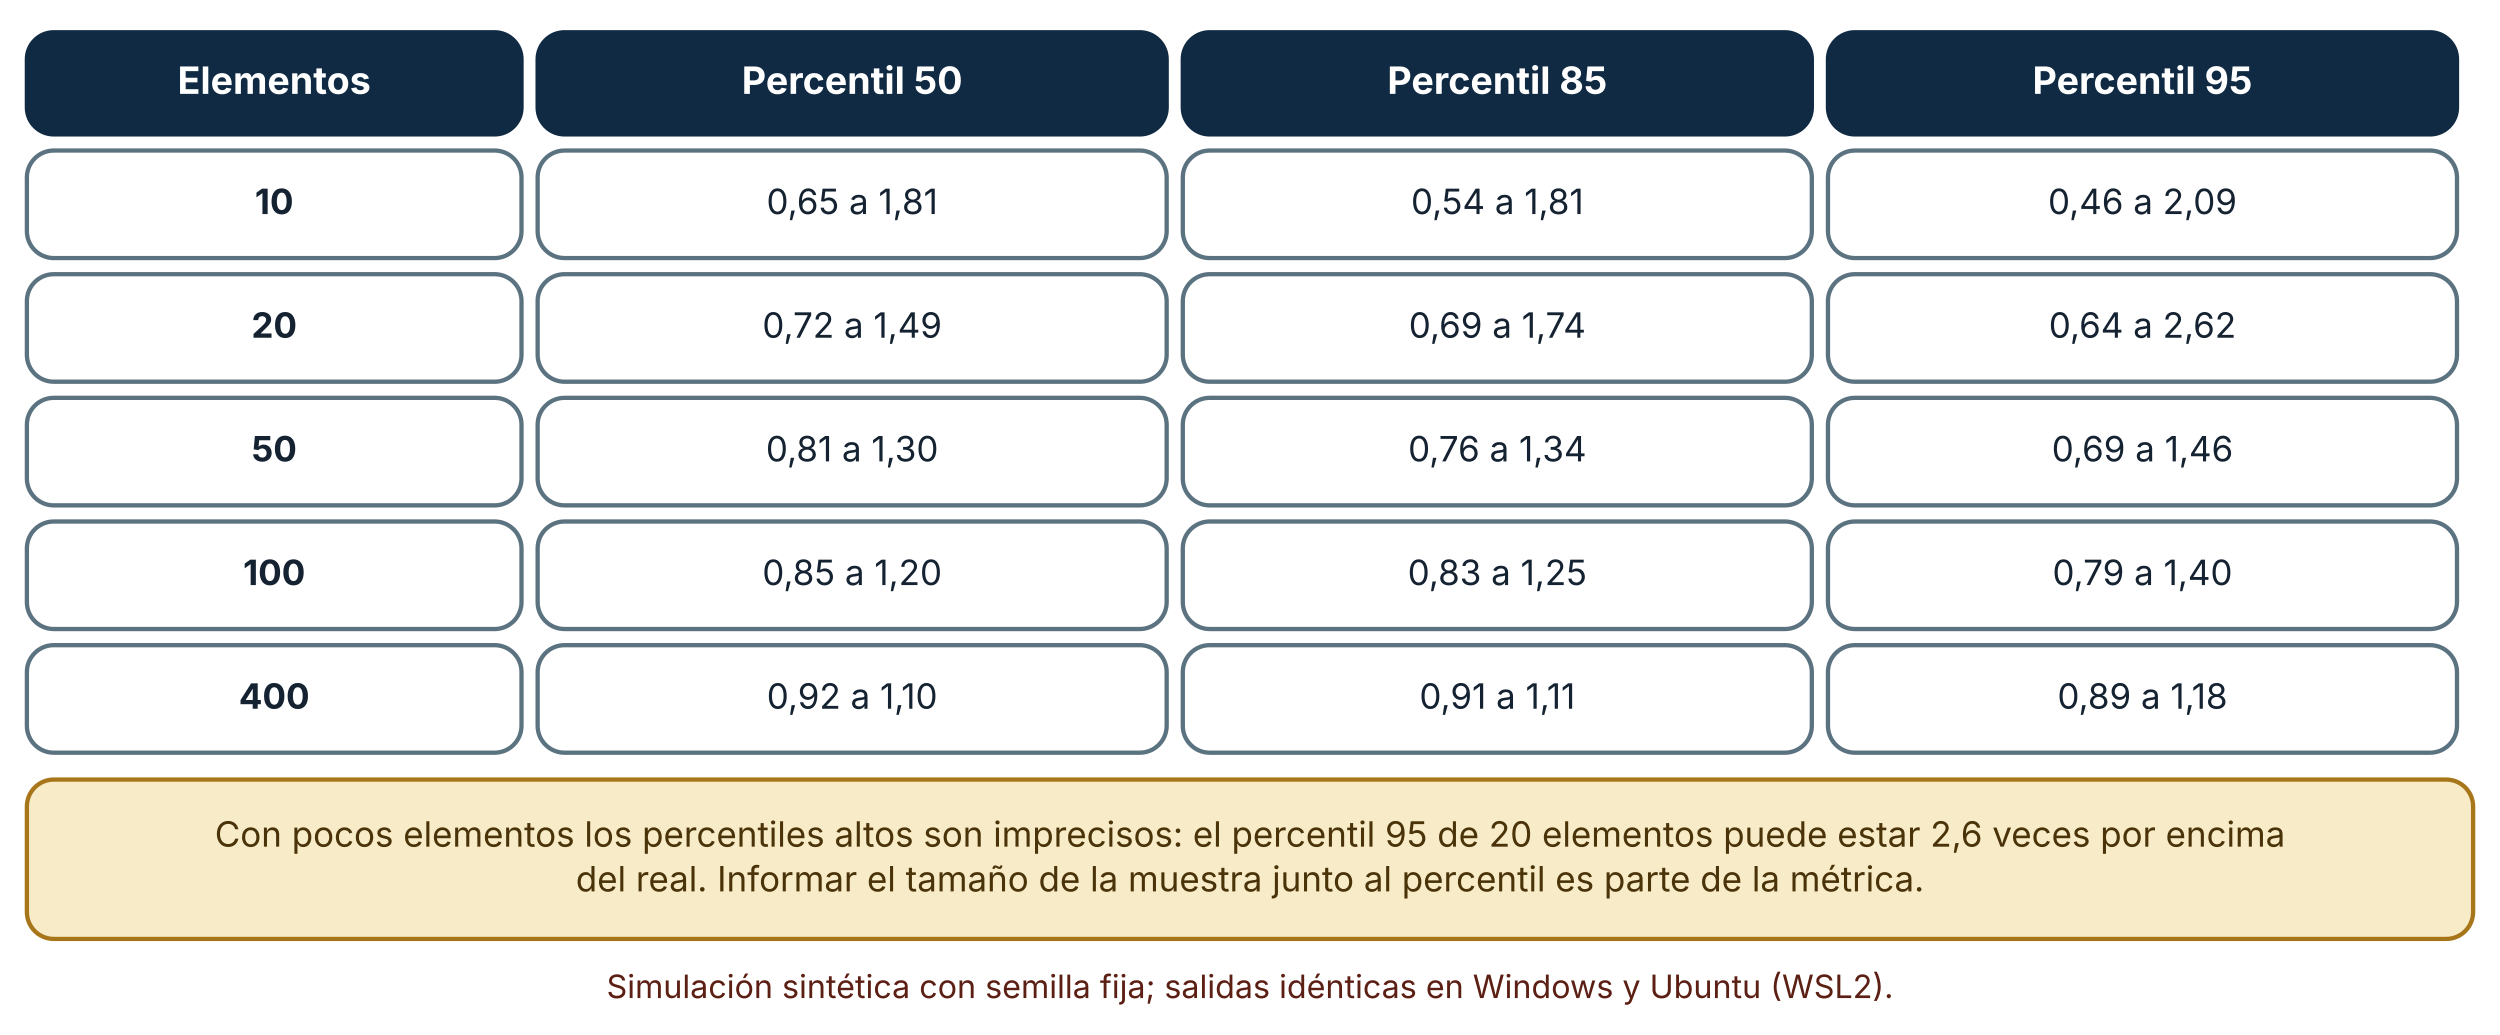
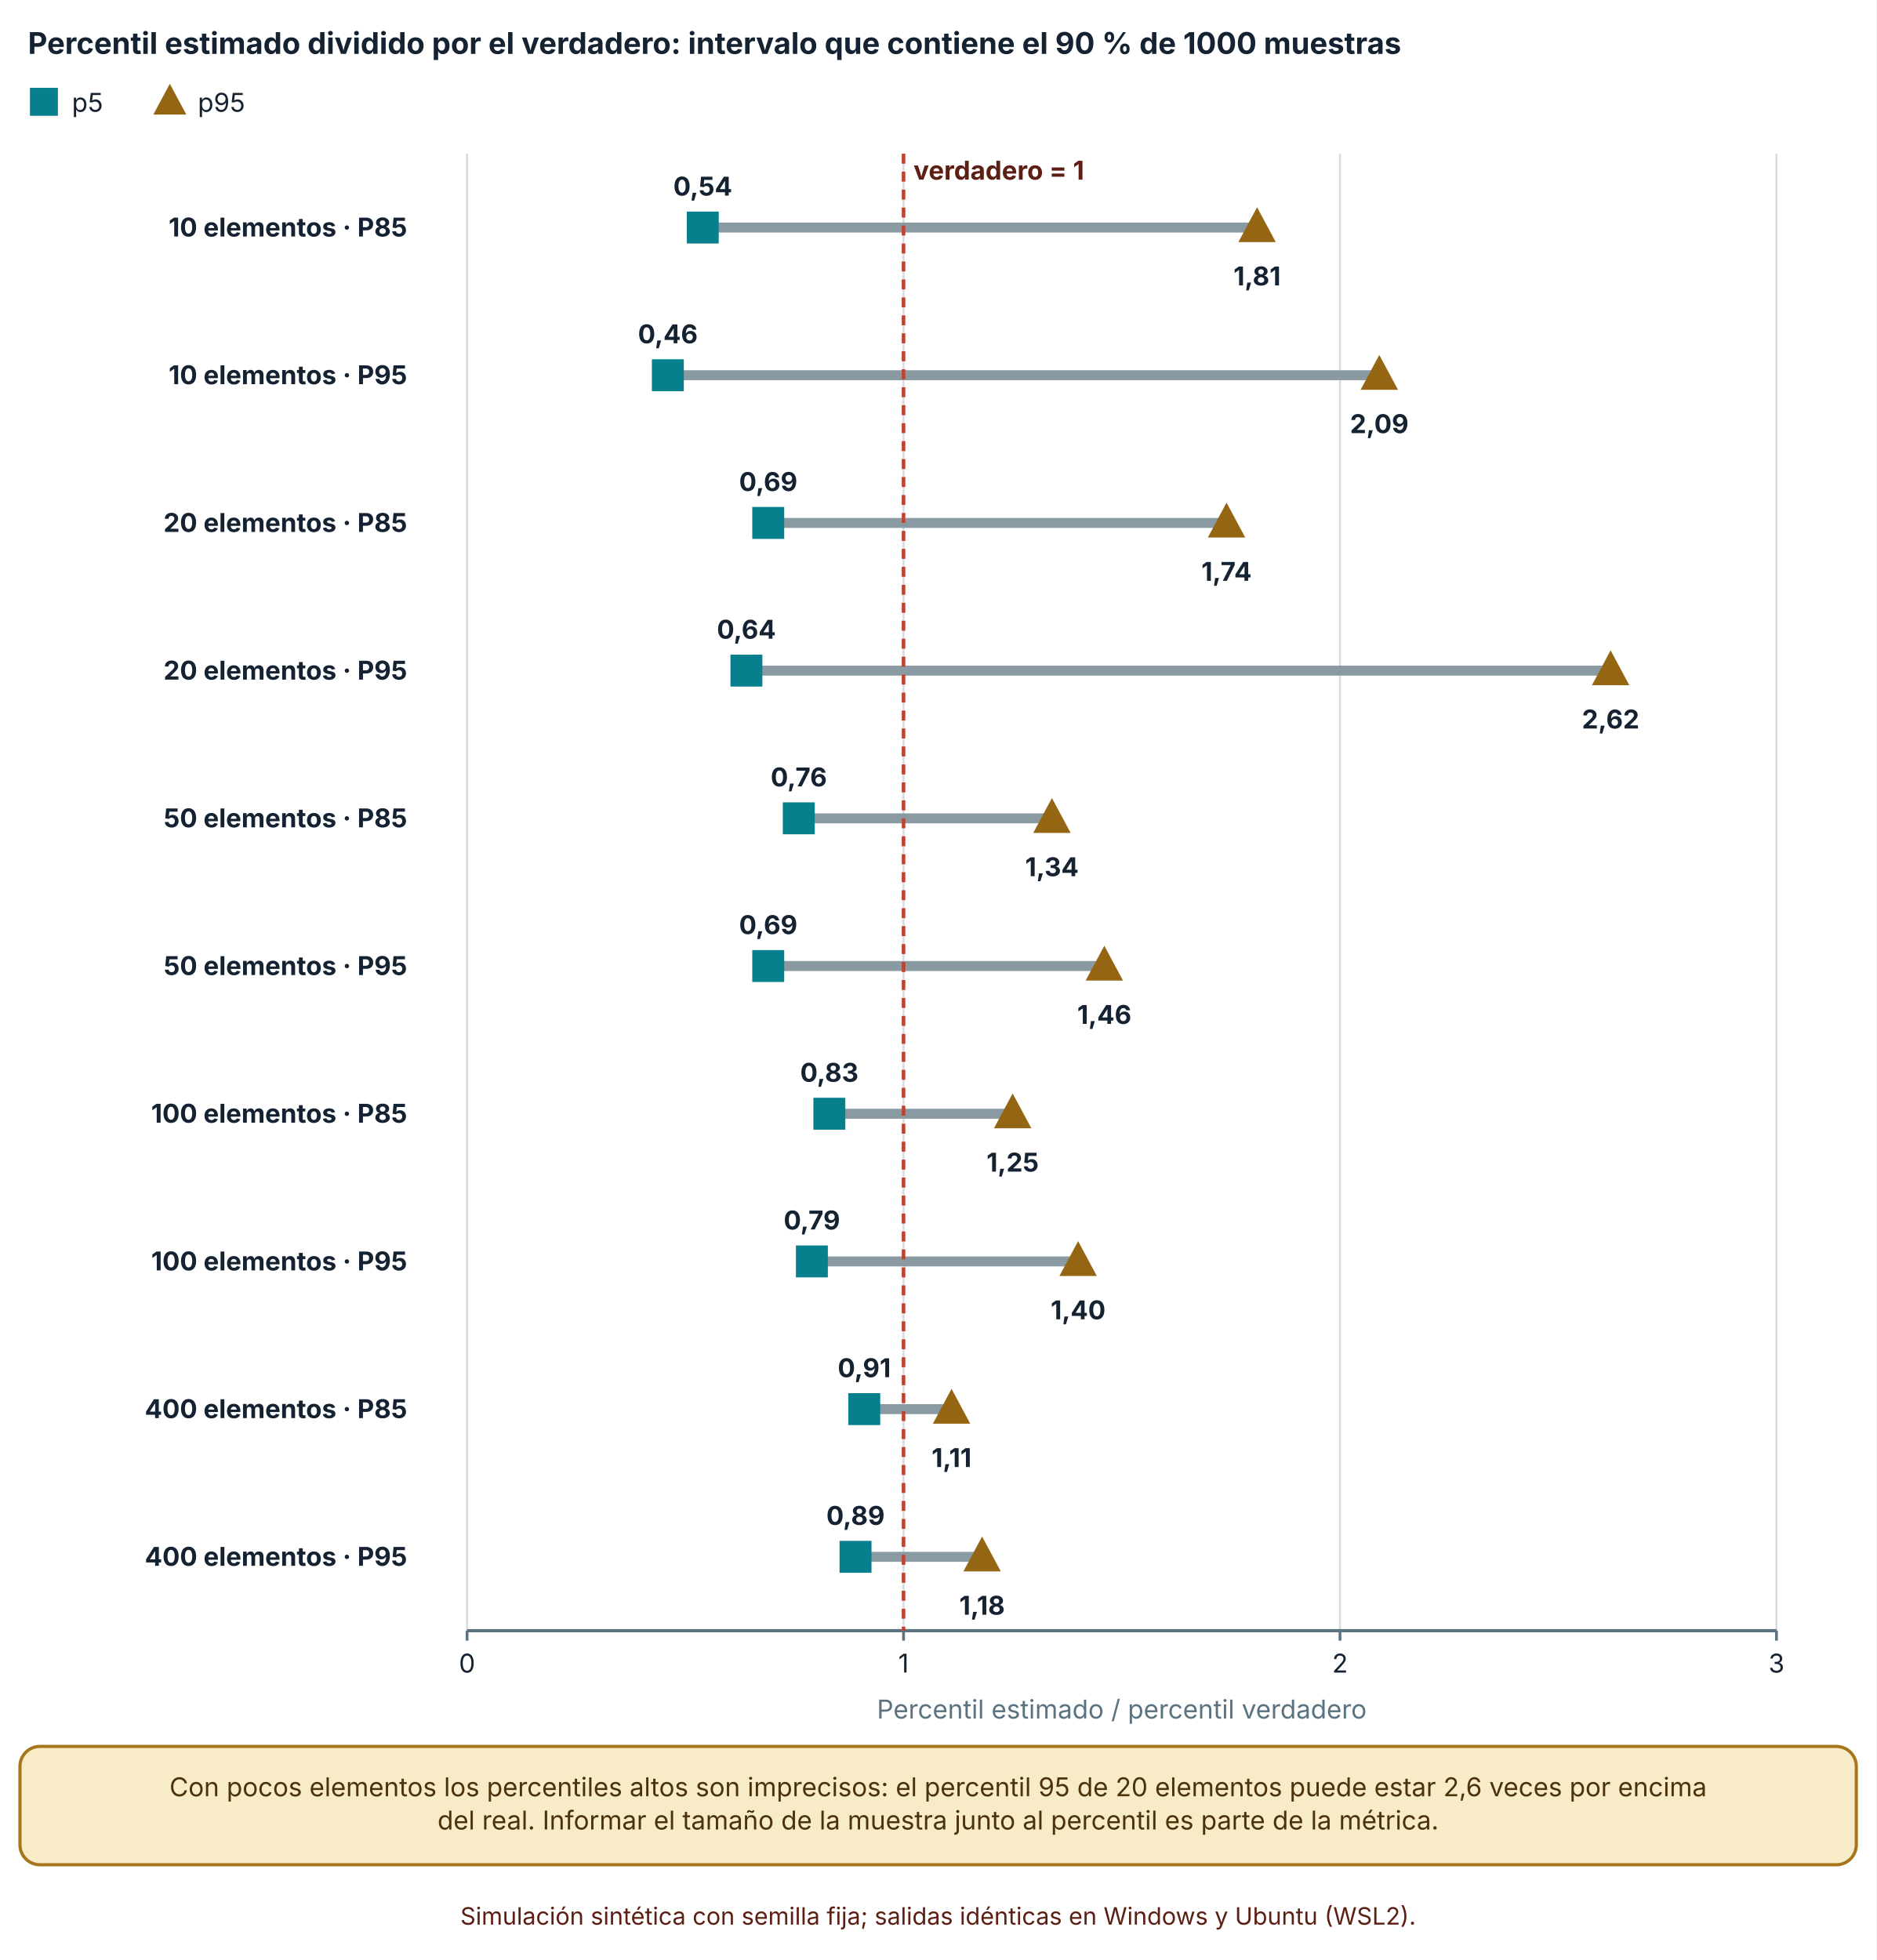
- <svg xmlns="http://www.w3.org/2000/svg" viewBox="0 0 930 385" width="930" height="385" role="img" aria-labelledby="t d" font-family="Inter, 'Segoe UI', system-ui, -apple-system, sans-serif">
+ <svg xmlns="http://www.w3.org/2000/svg" viewBox="0 0 940 982" width="940" height="982" role="img" aria-labelledby="t d" font-family="Inter, 'Segoe UI', system-ui, -apple-system, sans-serif">
  <defs>
    <marker id="arrow" viewBox="0 0 10 10" refX="9" refY="5" markerWidth="8" markerHeight="8" orient="auto-start-reverse">
      <path d="M0,0 L10,5 L0,10 z" fill="#32505f" />
    </marker>
    <marker id="arrow-coral" viewBox="0 0 10 10" refX="9" refY="5" markerWidth="8" markerHeight="8" orient="auto-start-reverse">
      <path d="M0,0 L10,5 L0,10 z" fill="#c0432f" />
    </marker>
  </defs>
-   <rect width="930" height="385" fill="#ffffff" />
-   <rect x="10" y="12" width="184" height="38" rx="10" fill="#102a43" stroke="#102a43" stroke-width="1.6" />
-   <text x="102" y="34.92" font-size="14" text-anchor="middle" font-weight="700" fill="#ffffff">
-     <tspan x="102" dy="0">Elementos</tspan>
+   <rect width="940" height="982" fill="#ffffff" />
+   <text x="14" y="27" font-size="15" text-anchor="start" font-weight="700" fill="#142231">
+     <tspan x="14" dy="0">Percentil estimado dividido por el verdadero: intervalo que contiene el 90 % de 1000 muestras</tspan>
  </text>
-   <rect x="200" y="12" width="234" height="38" rx="10" fill="#102a43" stroke="#102a43" stroke-width="1.6" />
-   <text x="317" y="34.92" font-size="14" text-anchor="middle" font-weight="700" fill="#ffffff">
-     <tspan x="317" dy="0">Percentil 50</tspan>
+   <rect x="16" y="45" width="12" height="12" fill="#087f8c" stroke="#087f8c" stroke-width="2" />
+   <text x="36" y="56" font-size="13" text-anchor="start" font-weight="400" fill="#142231">
+     <tspan x="36" dy="0">p5</tspan>
  </text>
-   <rect x="440" y="12" width="234" height="38" rx="10" fill="#102a43" stroke="#102a43" stroke-width="1.6" />
-   <text x="557" y="34.92" font-size="14" text-anchor="middle" font-weight="700" fill="#ffffff">
-     <tspan x="557" dy="0">Percentil 85</tspan>
+   <polygon points="85.08,44.1 91.68,56.4 78.48,56.4" fill="#946512" stroke="#946512" stroke-width="2" />
+   <text x="99.08" y="56" font-size="13" text-anchor="start" font-weight="400" fill="#142231">
+     <tspan x="99.08" dy="0">p95</tspan>
  </text>
-   <rect x="680" y="12" width="234" height="38" rx="10" fill="#102a43" stroke="#102a43" stroke-width="1.6" />
-   <text x="797" y="34.92" font-size="14" text-anchor="middle" font-weight="700" fill="#ffffff">
-     <tspan x="797" dy="0">Percentil 95</tspan>
+   <line x1="234" y1="77" x2="234" y2="817" stroke="#d5dde1" stroke-width="1" />
+   <line x1="234" y1="817" x2="234" y2="822" stroke="#5b7280" stroke-width="1.4" />
+   <text x="234" y="838" font-size="13" text-anchor="middle" font-weight="400" fill="#142231">
+     <tspan x="234" dy="0">0</tspan>
  </text>
-   <rect x="10" y="56" width="184" height="40" rx="10" fill="#ffffff" stroke="#5b7280" stroke-width="1.6" />
-   <text x="102" y="79.64" font-size="13" text-anchor="middle" font-weight="700" fill="#142231">
-     <tspan x="102" dy="0">10</tspan>
+   <line x1="452.667" y1="77" x2="452.667" y2="817" stroke="#d5dde1" stroke-width="1" />
+   <line x1="452.667" y1="817" x2="452.667" y2="822" stroke="#5b7280" stroke-width="1.4" />
+   <text x="452.667" y="838" font-size="13" text-anchor="middle" font-weight="400" fill="#142231">
+     <tspan x="452.667" dy="0">1</tspan>
  </text>
-   <rect x="200" y="56" width="234" height="40" rx="10" fill="#ffffff" stroke="#5b7280" stroke-width="1.6" />
-   <text x="317" y="79.64" font-size="13" text-anchor="middle" font-weight="400" fill="#142231">
-     <tspan x="317" dy="0">0,65 a 1,81</tspan>
+   <line x1="671.333" y1="77" x2="671.333" y2="817" stroke="#d5dde1" stroke-width="1" />
+   <line x1="671.333" y1="817" x2="671.333" y2="822" stroke="#5b7280" stroke-width="1.4" />
+   <text x="671.333" y="838" font-size="13" text-anchor="middle" font-weight="400" fill="#142231">
+     <tspan x="671.333" dy="0">2</tspan>
  </text>
-   <rect x="440" y="56" width="234" height="40" rx="10" fill="#ffffff" stroke="#5b7280" stroke-width="1.6" />
-   <text x="557" y="79.64" font-size="13" text-anchor="middle" font-weight="400" fill="#142231">
-     <tspan x="557" dy="0">0,54 a 1,81</tspan>
+   <line x1="890" y1="77" x2="890" y2="817" stroke="#d5dde1" stroke-width="1" />
+   <line x1="890" y1="817" x2="890" y2="822" stroke="#5b7280" stroke-width="1.4" />
+   <text x="890" y="838" font-size="13" text-anchor="middle" font-weight="400" fill="#142231">
+     <tspan x="890" dy="0">3</tspan>
  </text>
-   <rect x="680" y="56" width="234" height="40" rx="10" fill="#ffffff" stroke="#5b7280" stroke-width="1.6" />
-   <text x="797" y="79.64" font-size="13" text-anchor="middle" font-weight="400" fill="#142231">
-     <tspan x="797" dy="0">0,46 a 2,09</tspan>
+   <line x1="234" y1="817" x2="890" y2="817" stroke="#5b7280" stroke-width="1.6" />
+   <text x="204" y="118.5" font-size="13" text-anchor="end" font-weight="700" fill="#142231">
+     <tspan x="204" dy="0">10 elementos · P85</tspan>
  </text>
-   <rect x="10" y="102" width="184" height="40" rx="10" fill="#ffffff" stroke="#5b7280" stroke-width="1.6" />
-   <text x="102" y="125.64" font-size="13" text-anchor="middle" font-weight="700" fill="#142231">
-     <tspan x="102" dy="0">20</tspan>
+   <text x="204" y="192.5" font-size="13" text-anchor="end" font-weight="700" fill="#142231">
+     <tspan x="204" dy="0">10 elementos · P95</tspan>
  </text>
-   <rect x="200" y="102" width="234" height="40" rx="10" fill="#ffffff" stroke="#5b7280" stroke-width="1.6" />
-   <text x="317" y="125.64" font-size="13" text-anchor="middle" font-weight="400" fill="#142231">
-     <tspan x="317" dy="0">0,72 a 1,49</tspan>
+   <text x="204" y="266.5" font-size="13" text-anchor="end" font-weight="700" fill="#142231">
+     <tspan x="204" dy="0">20 elementos · P85</tspan>
  </text>
-   <rect x="440" y="102" width="234" height="40" rx="10" fill="#ffffff" stroke="#5b7280" stroke-width="1.6" />
-   <text x="557" y="125.64" font-size="13" text-anchor="middle" font-weight="400" fill="#142231">
-     <tspan x="557" dy="0">0,69 a 1,74</tspan>
+   <text x="204" y="340.5" font-size="13" text-anchor="end" font-weight="700" fill="#142231">
+     <tspan x="204" dy="0">20 elementos · P95</tspan>
  </text>
-   <rect x="680" y="102" width="234" height="40" rx="10" fill="#ffffff" stroke="#5b7280" stroke-width="1.6" />
-   <text x="797" y="125.64" font-size="13" text-anchor="middle" font-weight="400" fill="#142231">
-     <tspan x="797" dy="0">0,64 a 2,62</tspan>
+   <text x="204" y="414.5" font-size="13" text-anchor="end" font-weight="700" fill="#142231">
+     <tspan x="204" dy="0">50 elementos · P85</tspan>
  </text>
-   <rect x="10" y="148" width="184" height="40" rx="10" fill="#ffffff" stroke="#5b7280" stroke-width="1.6" />
-   <text x="102" y="171.64" font-size="13" text-anchor="middle" font-weight="700" fill="#142231">
-     <tspan x="102" dy="0">50</tspan>
+   <text x="204" y="488.5" font-size="13" text-anchor="end" font-weight="700" fill="#142231">
+     <tspan x="204" dy="0">50 elementos · P95</tspan>
  </text>
-   <rect x="200" y="148" width="234" height="40" rx="10" fill="#ffffff" stroke="#5b7280" stroke-width="1.6" />
-   <text x="317" y="171.64" font-size="13" text-anchor="middle" font-weight="400" fill="#142231">
-     <tspan x="317" dy="0">0,81 a 1,30</tspan>
+   <text x="204" y="562.5" font-size="13" text-anchor="end" font-weight="700" fill="#142231">
+     <tspan x="204" dy="0">100 elementos · P85</tspan>
  </text>
-   <rect x="440" y="148" width="234" height="40" rx="10" fill="#ffffff" stroke="#5b7280" stroke-width="1.6" />
-   <text x="557" y="171.64" font-size="13" text-anchor="middle" font-weight="400" fill="#142231">
-     <tspan x="557" dy="0">0,76 a 1,34</tspan>
+   <text x="204" y="636.5" font-size="13" text-anchor="end" font-weight="700" fill="#142231">
+     <tspan x="204" dy="0">100 elementos · P95</tspan>
  </text>
-   <rect x="680" y="148" width="234" height="40" rx="10" fill="#ffffff" stroke="#5b7280" stroke-width="1.6" />
-   <text x="797" y="171.64" font-size="13" text-anchor="middle" font-weight="400" fill="#142231">
-     <tspan x="797" dy="0">0,69 a 1,46</tspan>
+   <text x="204" y="710.5" font-size="13" text-anchor="end" font-weight="700" fill="#142231">
+     <tspan x="204" dy="0">400 elementos · P85</tspan>
  </text>
-   <rect x="10" y="194" width="184" height="40" rx="10" fill="#ffffff" stroke="#5b7280" stroke-width="1.6" />
-   <text x="102" y="217.64" font-size="13" text-anchor="middle" font-weight="700" fill="#142231">
-     <tspan x="102" dy="0">100</tspan>
+   <text x="204" y="784.5" font-size="13" text-anchor="end" font-weight="700" fill="#142231">
+     <tspan x="204" dy="0">400 elementos · P95</tspan>
  </text>
-   <rect x="200" y="194" width="234" height="40" rx="10" fill="#ffffff" stroke="#5b7280" stroke-width="1.6" />
-   <text x="317" y="217.64" font-size="13" text-anchor="middle" font-weight="400" fill="#142231">
-     <tspan x="317" dy="0">0,85 a 1,20</tspan>
+   <line x1="352.08" y1="114" x2="629.787" y2="114" stroke="#8a9aa3" stroke-width="5" />
+   <rect x="345.08" y="107" width="14" height="14" fill="#087f8c" stroke="#087f8c" stroke-width="2" />
+   <text x="352.08" y="98" font-size="13" text-anchor="middle" font-weight="700" fill="#142231">
+     <tspan x="352.08" dy="0">0,54</tspan>
  </text>
-   <rect x="440" y="194" width="234" height="40" rx="10" fill="#ffffff" stroke="#5b7280" stroke-width="1.6" />
-   <text x="557" y="217.64" font-size="13" text-anchor="middle" font-weight="400" fill="#142231">
-     <tspan x="557" dy="0">0,83 a 1,25</tspan>
+   <polygon points="629.787,105.95 637.487,120.3 622.087,120.3" fill="#946512" stroke="#946512" stroke-width="2" />
+   <text x="629.787" y="143" font-size="13" text-anchor="middle" font-weight="700" fill="#142231">
+     <tspan x="629.787" dy="0">1,81</tspan>
  </text>
-   <rect x="680" y="194" width="234" height="40" rx="10" fill="#ffffff" stroke="#5b7280" stroke-width="1.6" />
-   <text x="797" y="217.64" font-size="13" text-anchor="middle" font-weight="400" fill="#142231">
-     <tspan x="797" dy="0">0,79 a 1,40</tspan>
+   <line x1="334.587" y1="188" x2="691.013" y2="188" stroke="#8a9aa3" stroke-width="5" />
+   <rect x="327.587" y="181" width="14" height="14" fill="#087f8c" stroke="#087f8c" stroke-width="2" />
+   <text x="334.587" y="172" font-size="13" text-anchor="middle" font-weight="700" fill="#142231">
+     <tspan x="334.587" dy="0">0,46</tspan>
  </text>
-   <rect x="10" y="240" width="184" height="40" rx="10" fill="#ffffff" stroke="#5b7280" stroke-width="1.6" />
-   <text x="102" y="263.64" font-size="13" text-anchor="middle" font-weight="700" fill="#142231">
-     <tspan x="102" dy="0">400</tspan>
+   <polygon points="691.013,179.95 698.713,194.3 683.313,194.3" fill="#946512" stroke="#946512" stroke-width="2" />
+   <text x="691.013" y="217" font-size="13" text-anchor="middle" font-weight="700" fill="#142231">
+     <tspan x="691.013" dy="0">2,09</tspan>
  </text>
-   <rect x="200" y="240" width="234" height="40" rx="10" fill="#ffffff" stroke="#5b7280" stroke-width="1.6" />
-   <text x="317" y="263.64" font-size="13" text-anchor="middle" font-weight="400" fill="#142231">
-     <tspan x="317" dy="0">0,92 a 1,10</tspan>
+   <line x1="384.88" y1="262" x2="614.48" y2="262" stroke="#8a9aa3" stroke-width="5" />
+   <rect x="377.88" y="255" width="14" height="14" fill="#087f8c" stroke="#087f8c" stroke-width="2" />
+   <text x="384.88" y="246" font-size="13" text-anchor="middle" font-weight="700" fill="#142231">
+     <tspan x="384.88" dy="0">0,69</tspan>
  </text>
-   <rect x="440" y="240" width="234" height="40" rx="10" fill="#ffffff" stroke="#5b7280" stroke-width="1.6" />
-   <text x="557" y="263.64" font-size="13" text-anchor="middle" font-weight="400" fill="#142231">
-     <tspan x="557" dy="0">0,91 a 1,11</tspan>
+   <polygon points="614.48,253.95 622.18,268.3 606.78,268.3" fill="#946512" stroke="#946512" stroke-width="2" />
+   <text x="614.48" y="291" font-size="13" text-anchor="middle" font-weight="700" fill="#142231">
+     <tspan x="614.48" dy="0">1,74</tspan>
  </text>
-   <rect x="680" y="240" width="234" height="40" rx="10" fill="#ffffff" stroke="#5b7280" stroke-width="1.6" />
-   <text x="797" y="263.64" font-size="13" text-anchor="middle" font-weight="400" fill="#142231">
-     <tspan x="797" dy="0">0,89 a 1,18</tspan>
+   <line x1="373.947" y1="336" x2="806.907" y2="336" stroke="#8a9aa3" stroke-width="5" />
+   <rect x="366.947" y="329" width="14" height="14" fill="#087f8c" stroke="#087f8c" stroke-width="2" />
+   <text x="373.947" y="320" font-size="13" text-anchor="middle" font-weight="700" fill="#142231">
+     <tspan x="373.947" dy="0">0,64</tspan>
  </text>
-   <rect x="10" y="290" width="910" height="59.28" rx="10" fill="#f7ebc8" stroke="#a8761a" stroke-width="1.6" />
-   <text x="465" y="314.96" font-size="13" text-anchor="middle" font-weight="400" fill="#4a3209">
-     <tspan x="465" dy="0">Con pocos elementos los percentiles altos son imprecisos: el percentil 95 de 20 elementos puede estar 2,6 veces por encima</tspan>
+   <polygon points="806.907,327.95 814.607,342.3 799.207,342.3" fill="#946512" stroke="#946512" stroke-width="2" />
+   <text x="806.907" y="365" font-size="13" text-anchor="middle" font-weight="700" fill="#142231">
+     <tspan x="806.907" dy="0">2,62</tspan>
  </text>
-   <text x="465" y="331.6" font-size="13" text-anchor="middle" font-weight="400" fill="#4a3209">
-     <tspan x="465" dy="0">del real. Informar el tamaño de la muestra junto al percentil es parte de la métrica.</tspan>
+   <line x1="400.187" y1="410" x2="527.013" y2="410" stroke="#8a9aa3" stroke-width="5" />
+   <rect x="393.187" y="403" width="14" height="14" fill="#087f8c" stroke="#087f8c" stroke-width="2" />
+   <text x="400.187" y="394" font-size="13" text-anchor="middle" font-weight="700" fill="#142231">
+     <tspan x="400.187" dy="0">0,76</tspan>
  </text>
-   <text x="465" y="371.28" font-size="12" text-anchor="middle" font-weight="400" fill="#5c1f14">
-     <tspan x="465" dy="0">Simulación sintética con semilla fija; salidas idénticas en Windows y Ubuntu (WSL2).</tspan>
+   <polygon points="527.013,401.95 534.713,416.3 519.313,416.3" fill="#946512" stroke="#946512" stroke-width="2" />
+   <text x="527.013" y="439" font-size="13" text-anchor="middle" font-weight="700" fill="#142231">
+     <tspan x="527.013" dy="0">1,34</tspan>
+   </text>
+   <line x1="384.88" y1="484" x2="553.253" y2="484" stroke="#8a9aa3" stroke-width="5" />
+   <rect x="377.88" y="477" width="14" height="14" fill="#087f8c" stroke="#087f8c" stroke-width="2" />
+   <text x="384.88" y="468" font-size="13" text-anchor="middle" font-weight="700" fill="#142231">
+     <tspan x="384.88" dy="0">0,69</tspan>
+   </text>
+   <polygon points="553.253,475.95 560.953,490.3 545.553,490.3" fill="#946512" stroke="#946512" stroke-width="2" />
+   <text x="553.253" y="513" font-size="13" text-anchor="middle" font-weight="700" fill="#142231">
+     <tspan x="553.253" dy="0">1,46</tspan>
+   </text>
+   <line x1="415.493" y1="558" x2="507.333" y2="558" stroke="#8a9aa3" stroke-width="5" />
+   <rect x="408.493" y="551" width="14" height="14" fill="#087f8c" stroke="#087f8c" stroke-width="2" />
+   <text x="415.493" y="542" font-size="13" text-anchor="middle" font-weight="700" fill="#142231">
+     <tspan x="415.493" dy="0">0,83</tspan>
+   </text>
+   <polygon points="507.333,549.95 515.033,564.3 499.633,564.3" fill="#946512" stroke="#946512" stroke-width="2" />
+   <text x="507.333" y="587" font-size="13" text-anchor="middle" font-weight="700" fill="#142231">
+     <tspan x="507.333" dy="0">1,25</tspan>
+   </text>
+   <line x1="406.747" y1="632" x2="540.133" y2="632" stroke="#8a9aa3" stroke-width="5" />
+   <rect x="399.747" y="625" width="14" height="14" fill="#087f8c" stroke="#087f8c" stroke-width="2" />
+   <text x="406.747" y="616" font-size="13" text-anchor="middle" font-weight="700" fill="#142231">
+     <tspan x="406.747" dy="0">0,79</tspan>
+   </text>
+   <polygon points="540.133,623.95 547.833,638.3 532.433,638.3" fill="#946512" stroke="#946512" stroke-width="2" />
+   <text x="540.133" y="661" font-size="13" text-anchor="middle" font-weight="700" fill="#142231">
+     <tspan x="540.133" dy="0">1,40</tspan>
+   </text>
+   <line x1="432.987" y1="706" x2="476.72" y2="706" stroke="#8a9aa3" stroke-width="5" />
+   <rect x="425.987" y="699" width="14" height="14" fill="#087f8c" stroke="#087f8c" stroke-width="2" />
+   <text x="432.987" y="690" font-size="13" text-anchor="middle" font-weight="700" fill="#142231">
+     <tspan x="432.987" dy="0">0,91</tspan>
+   </text>
+   <polygon points="476.72,697.95 484.42,712.3 469.02,712.3" fill="#946512" stroke="#946512" stroke-width="2" />
+   <text x="476.72" y="735" font-size="13" text-anchor="middle" font-weight="700" fill="#142231">
+     <tspan x="476.72" dy="0">1,11</tspan>
+   </text>
+   <line x1="428.613" y1="780" x2="492.027" y2="780" stroke="#8a9aa3" stroke-width="5" />
+   <rect x="421.613" y="773" width="14" height="14" fill="#087f8c" stroke="#087f8c" stroke-width="2" />
+   <text x="428.613" y="764" font-size="13" text-anchor="middle" font-weight="700" fill="#142231">
+     <tspan x="428.613" dy="0">0,89</tspan>
+   </text>
+   <polygon points="492.027,771.95 499.727,786.3 484.327,786.3" fill="#946512" stroke="#946512" stroke-width="2" />
+   <text x="492.027" y="809" font-size="13" text-anchor="middle" font-weight="700" fill="#142231">
+     <tspan x="492.027" dy="0">1,18</tspan>
+   </text>
+   <line x1="452.667" y1="77" x2="452.667" y2="817" stroke="#c0432f" stroke-width="1.8" stroke-dasharray="5 4" />
+   <text x="457.667" y="90" font-size="13" text-anchor="start" font-weight="700" fill="#5c1f14" stroke="#ffffff" stroke-width="3.5" stroke-linejoin="round" paint-order="stroke">
+     <tspan x="457.667" dy="0">verdadero = 1</tspan>
+   </text>
+   <text x="562" y="861" font-size="13" text-anchor="middle" font-weight="400" fill="#5b7280">
+     <tspan x="562" dy="0">Percentil estimado / percentil verdadero</tspan>
+   </text>
+   <rect x="10" y="875" width="920" height="59.28" rx="10" fill="#f7ebc8" stroke="#a8761a" stroke-width="1.6" />
+   <text x="470" y="899.96" font-size="13" text-anchor="middle" font-weight="400" fill="#4a3209">
+     <tspan x="470" dy="0">Con pocos elementos los percentiles altos son imprecisos: el percentil 95 de 20 elementos puede estar 2,6 veces por encima</tspan>
+   </text>
+   <text x="470" y="916.6" font-size="13" text-anchor="middle" font-weight="400" fill="#4a3209">
+     <tspan x="470" dy="0">del real. Informar el tamaño de la muestra junto al percentil es parte de la métrica.</tspan>
+   </text>
+   <text x="470" y="964.28" font-size="12" text-anchor="middle" font-weight="400" fill="#5c1f14">
+     <tspan x="470" dy="0">Simulación sintética con semilla fija; salidas idénticas en Windows y Ubuntu (WSL2).</tspan>
  </text>
</svg>
